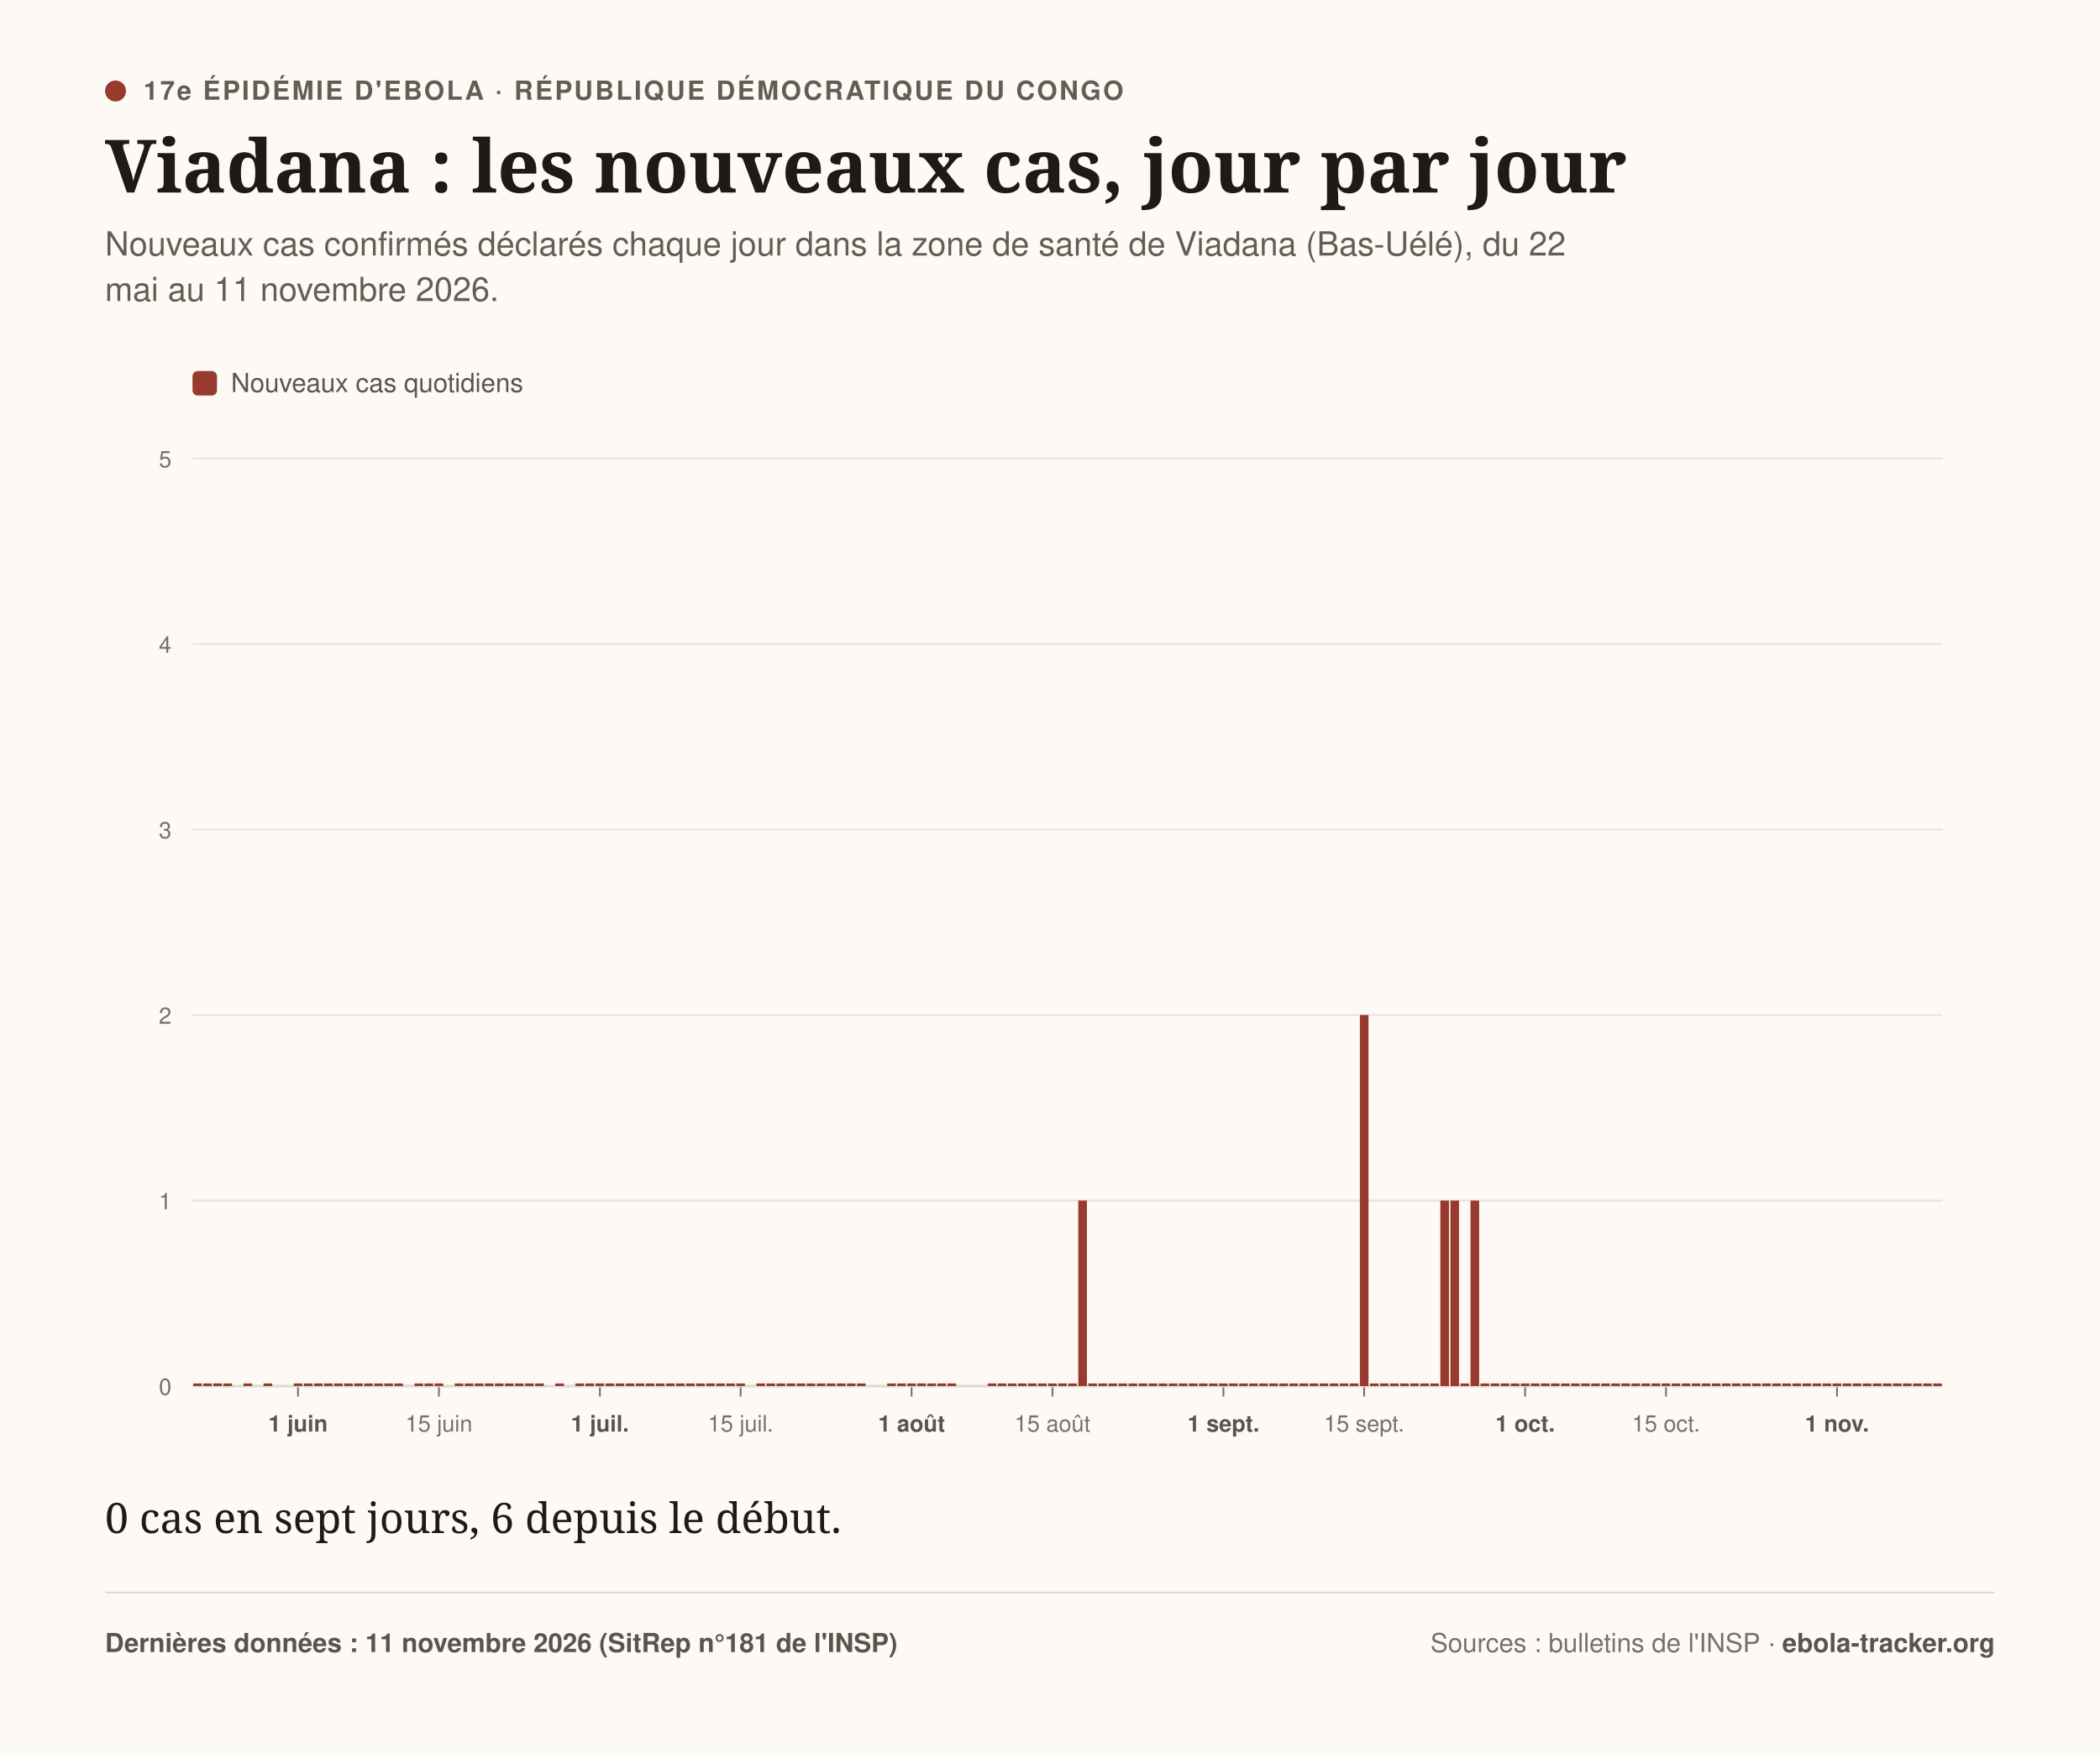
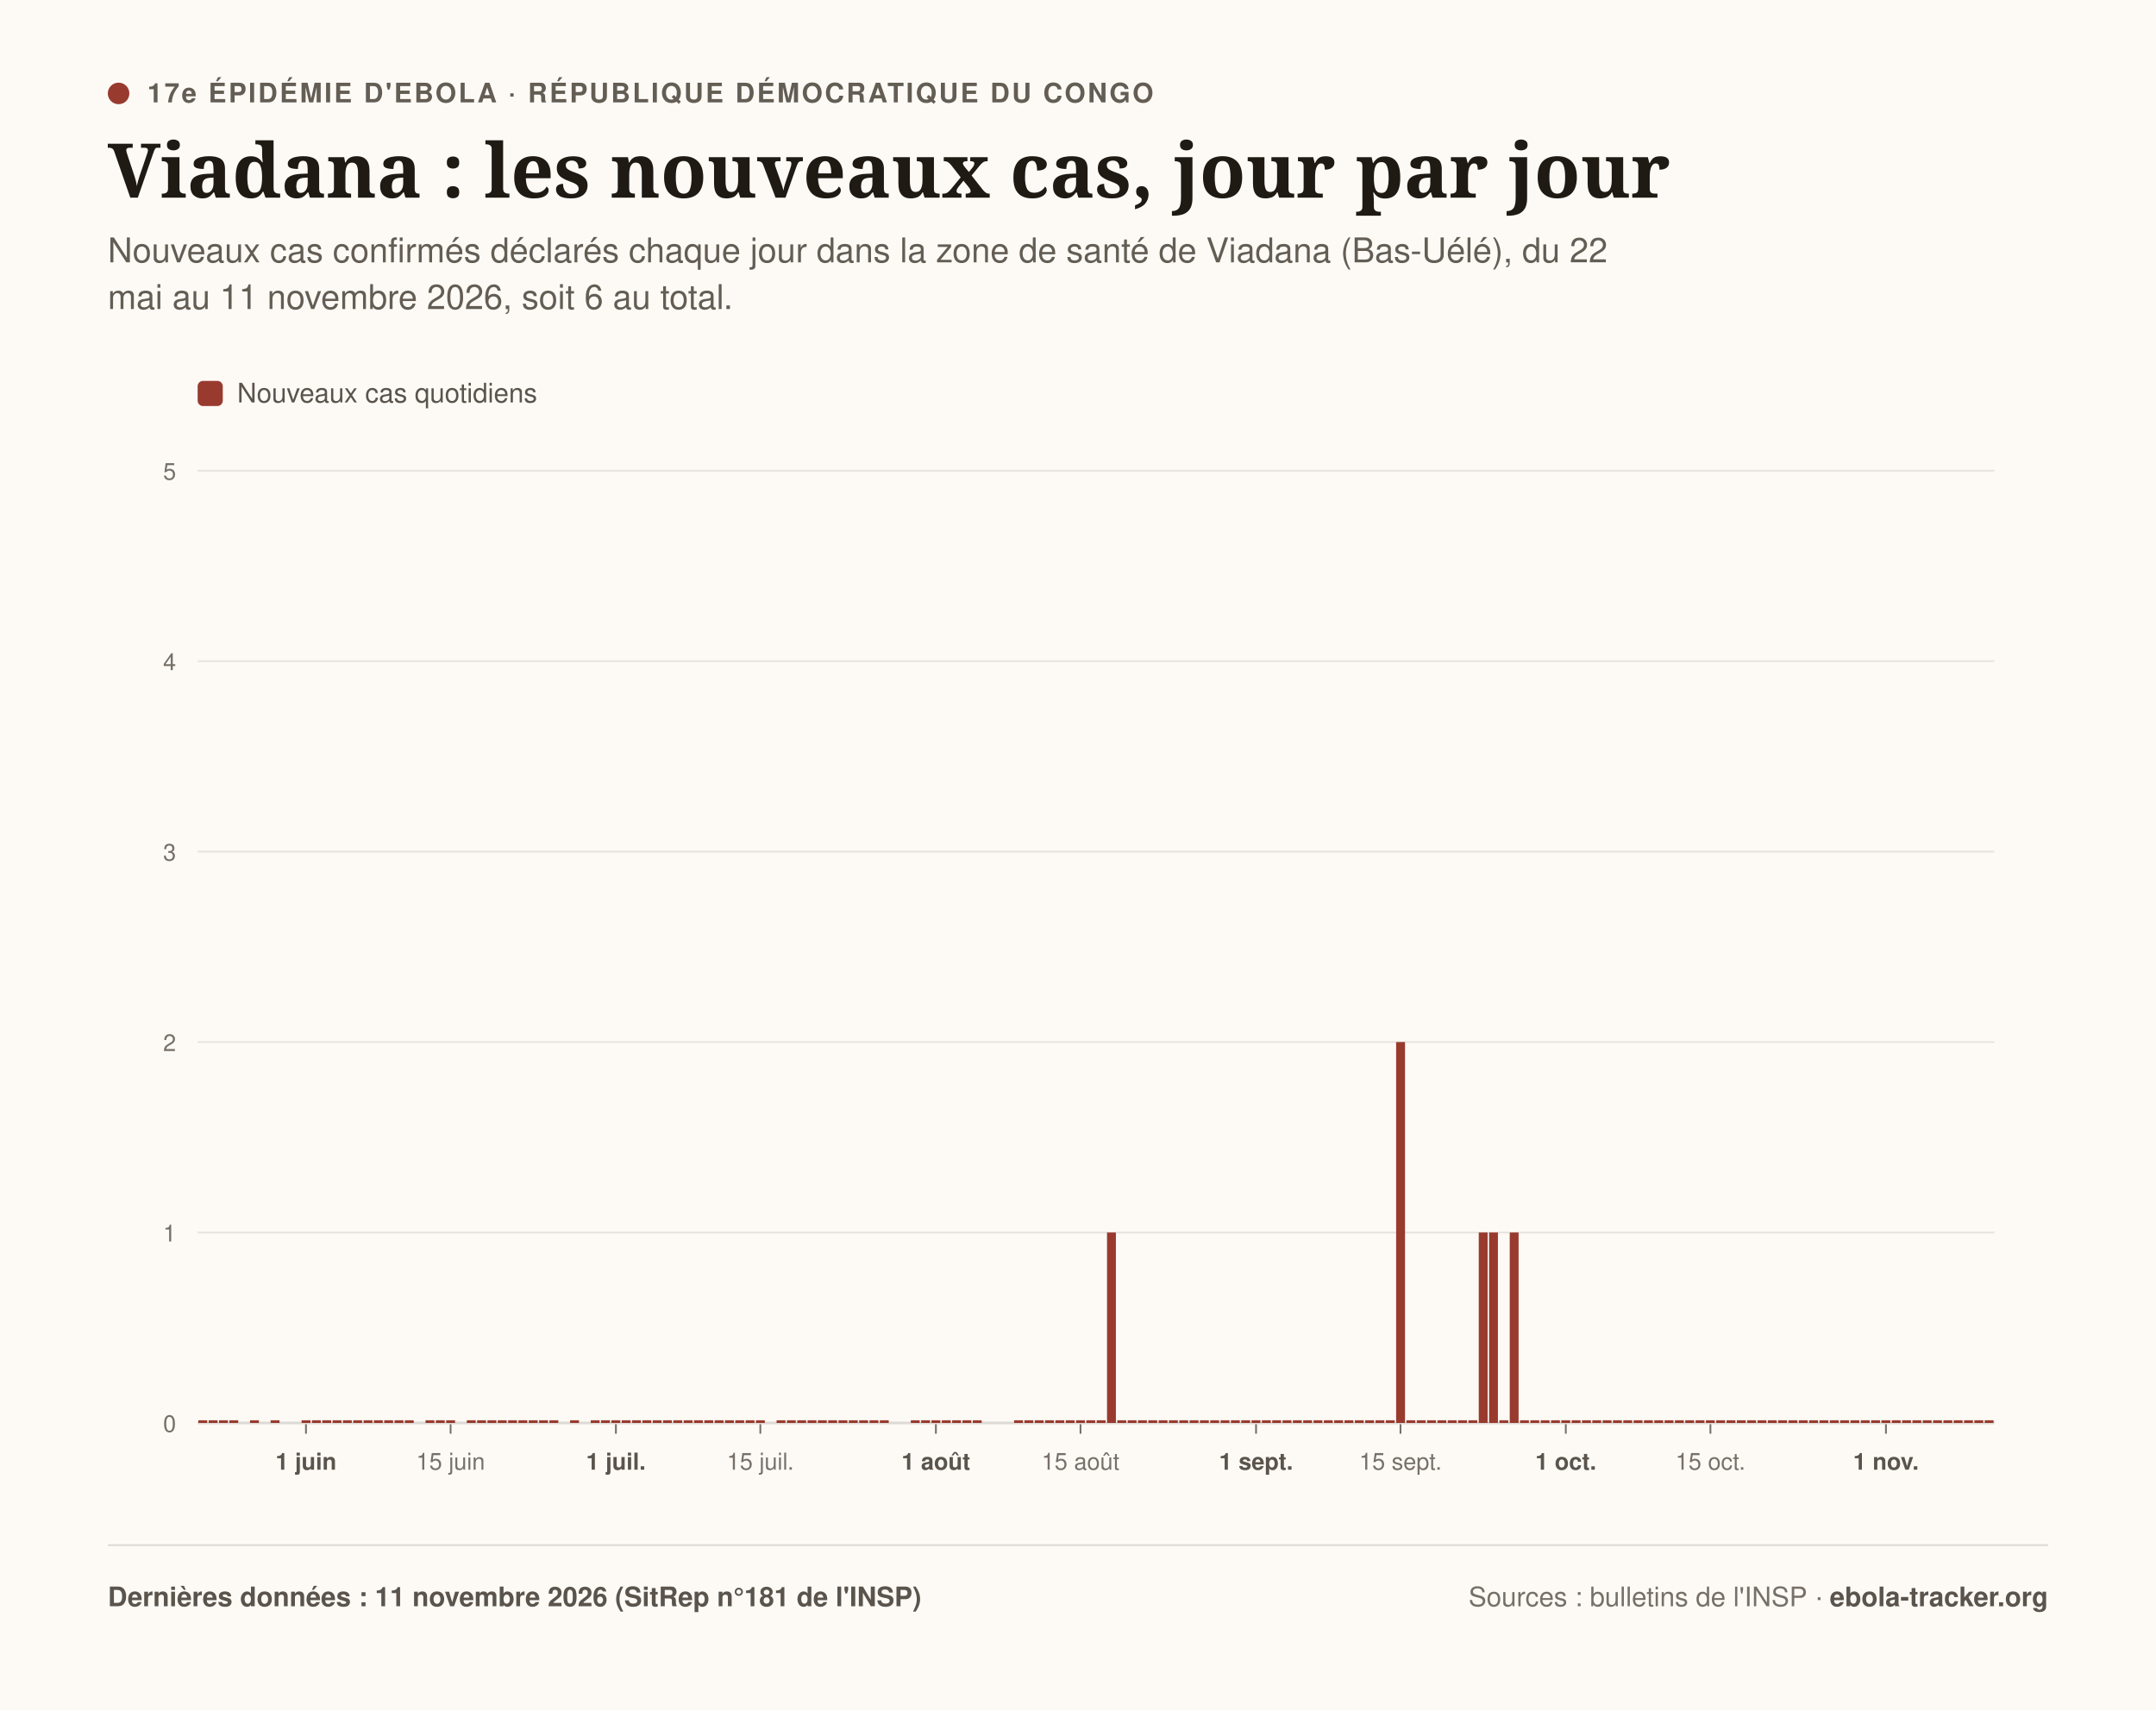
- <svg xmlns="http://www.w3.org/2000/svg" viewBox="0 0 1200 1002" role="img" aria-label="Viadana : les nouveaux cas, jour par jour. Nouveaux cas confirmés déclarés chaque jour dans la zone de santé de Viadana (Bas-Uélé), du 22 mai au 11 novembre 2026.">
-   <rect width="1200" height="1002" fill="#FDFAF6" />
+ <svg xmlns="http://www.w3.org/2000/svg" viewBox="0 0 1200 952" role="img" aria-label="Viadana : les nouveaux cas, jour par jour. Nouveaux cas confirmés déclarés chaque jour dans la zone de santé de Viadana (Bas-Uélé), du 22 mai au 11 novembre 2026, soit 6 au total.">
+   <rect width="1200" height="952" fill="#FDFAF6" />
  <circle cx="66" cy="52" r="6" fill="#993A2E" />
  <text x="82.0" y="57.0" font-family="'Public Sans',Helvetica,Arial,sans-serif" font-size="15" font-weight="700" fill="#635D54" text-anchor="start" letter-spacing=".08em">17e ÉPIDÉMIE D'EBOLA · RÉPUBLIQUE DÉMOCRATIQUE DU CONGO</text>
  <text x="60.0" y="110.0" font-family="'Source Serif 4',Georgia,serif" font-size="42" font-weight="600" fill="#1F1A13" text-anchor="start">Viadana : les nouveaux cas, jour par jour</text>
  <text x="60.0" y="146.0" font-family="'Public Sans',Helvetica,Arial,sans-serif" font-size="19" font-weight="400" fill="#635D54" text-anchor="start">Nouveaux cas confirmés déclarés chaque jour dans la zone de santé de Viadana (Bas-Uélé), du 22</text>
-   <text x="60.0" y="172.0" font-family="'Public Sans',Helvetica,Arial,sans-serif" font-size="19" font-weight="400" fill="#635D54" text-anchor="start">mai au 11 novembre 2026.</text>
+   <text x="60.0" y="172.0" font-family="'Public Sans',Helvetica,Arial,sans-serif" font-size="19" font-weight="400" fill="#635D54" text-anchor="start">mai au 11 novembre 2026, soit 6 au total.</text>
  <rect x="110" y="212" width="14" height="14" rx="3" fill="#993A2E" />
  <text x="132.0" y="224.0" font-family="'Public Sans',Helvetica,Arial,sans-serif" font-size="15" font-weight="400" fill="#5A544C" text-anchor="start">Nouveaux cas quotidiens</text>
  <line x1="110" x2="1110" y1="792.0" y2="792.0" stroke="#E7E4E0" />
  <text x="98.0" y="797.0" font-family="'Public Sans',Helvetica,Arial,sans-serif" font-size="13" font-weight="400" fill="#777068" text-anchor="end">0</text>
  <line x1="110" x2="1110" y1="686.0" y2="686.0" stroke="#E7E4E0" />
  <text x="98.0" y="691.0" font-family="'Public Sans',Helvetica,Arial,sans-serif" font-size="13" font-weight="400" fill="#777068" text-anchor="end">1</text>
  <line x1="110" x2="1110" y1="580.0" y2="580.0" stroke="#E7E4E0" />
  <text x="98.0" y="585.0" font-family="'Public Sans',Helvetica,Arial,sans-serif" font-size="13" font-weight="400" fill="#777068" text-anchor="end">2</text>
  <line x1="110" x2="1110" y1="474.0" y2="474.0" stroke="#E7E4E0" />
  <text x="98.0" y="479.0" font-family="'Public Sans',Helvetica,Arial,sans-serif" font-size="13" font-weight="400" fill="#777068" text-anchor="end">3</text>
  <line x1="110" x2="1110" y1="368.0" y2="368.0" stroke="#E7E4E0" />
  <text x="98.0" y="373.0" font-family="'Public Sans',Helvetica,Arial,sans-serif" font-size="13" font-weight="400" fill="#777068" text-anchor="end">4</text>
  <line x1="110" x2="1110" y1="262.0" y2="262.0" stroke="#E7E4E0" />
  <text x="98.0" y="267.0" font-family="'Public Sans',Helvetica,Arial,sans-serif" font-size="13" font-weight="400" fill="#777068" text-anchor="end">5</text>
  <line x1="170.3" x2="170.3" y1="792" y2="798" stroke="#777068" />
  <text x="170.3" y="818.0" font-family="'Public Sans',Helvetica,Arial,sans-serif" font-size="13" font-weight="600" fill="#5A544C" text-anchor="middle">1 juin</text>
  <line x1="250.8" x2="250.8" y1="792" y2="798" stroke="#777068" />
  <text x="250.8" y="818.0" font-family="'Public Sans',Helvetica,Arial,sans-serif" font-size="13" font-weight="400" fill="#777068" text-anchor="middle">15 juin</text>
  <line x1="342.8" x2="342.8" y1="792" y2="798" stroke="#777068" />
  <text x="342.8" y="818.0" font-family="'Public Sans',Helvetica,Arial,sans-serif" font-size="13" font-weight="600" fill="#5A544C" text-anchor="middle">1 juil.</text>
  <line x1="423.2" x2="423.2" y1="792" y2="798" stroke="#777068" />
  <text x="423.2" y="818.0" font-family="'Public Sans',Helvetica,Arial,sans-serif" font-size="13" font-weight="400" fill="#777068" text-anchor="middle">15 juil.</text>
  <line x1="520.9" x2="520.9" y1="792" y2="798" stroke="#777068" />
  <text x="520.9" y="818.0" font-family="'Public Sans',Helvetica,Arial,sans-serif" font-size="13" font-weight="600" fill="#5A544C" text-anchor="middle">1 août</text>
  <line x1="601.4" x2="601.4" y1="792" y2="798" stroke="#777068" />
  <text x="601.4" y="818.0" font-family="'Public Sans',Helvetica,Arial,sans-serif" font-size="13" font-weight="400" fill="#777068" text-anchor="middle">15 août</text>
  <line x1="699.1" x2="699.1" y1="792" y2="798" stroke="#777068" />
  <text x="699.1" y="818.0" font-family="'Public Sans',Helvetica,Arial,sans-serif" font-size="13" font-weight="600" fill="#5A544C" text-anchor="middle">1 sept.</text>
  <line x1="779.5" x2="779.5" y1="792" y2="798" stroke="#777068" />
  <text x="779.5" y="818.0" font-family="'Public Sans',Helvetica,Arial,sans-serif" font-size="13" font-weight="400" fill="#777068" text-anchor="middle">15 sept.</text>
  <line x1="871.5" x2="871.5" y1="792" y2="798" stroke="#777068" />
  <text x="871.5" y="818.0" font-family="'Public Sans',Helvetica,Arial,sans-serif" font-size="13" font-weight="600" fill="#5A544C" text-anchor="middle">1 oct.</text>
  <line x1="952.0" x2="952.0" y1="792" y2="798" stroke="#777068" />
  <text x="952.0" y="818.0" font-family="'Public Sans',Helvetica,Arial,sans-serif" font-size="13" font-weight="400" fill="#777068" text-anchor="middle">15 oct.</text>
  <line x1="1049.7" x2="1049.7" y1="792" y2="798" stroke="#777068" />
  <text x="1049.7" y="818.0" font-family="'Public Sans',Helvetica,Arial,sans-serif" font-size="13" font-weight="600" fill="#5A544C" text-anchor="middle">1 nov.</text>
  <line x1="110" x2="1110" y1="792" y2="792" stroke="#DEDAD5" stroke-width="1.5" />
  <rect x="110.40" y="790.50" width="4.94" height="1.50" fill="#993A2E" />
  <rect x="116.15" y="790.50" width="4.94" height="1.50" fill="#993A2E" />
  <rect x="121.90" y="790.50" width="4.94" height="1.50" fill="#993A2E" />
  <rect x="127.64" y="790.50" width="4.94" height="1.50" fill="#993A2E" />
  <rect x="139.14" y="790.50" width="4.94" height="1.50" fill="#993A2E" />
  <rect x="150.63" y="790.50" width="4.94" height="1.50" fill="#993A2E" />
  <rect x="167.87" y="790.50" width="4.94" height="1.50" fill="#993A2E" />
  <rect x="173.62" y="790.50" width="4.94" height="1.50" fill="#993A2E" />
  <rect x="179.37" y="790.50" width="4.94" height="1.50" fill="#993A2E" />
  <rect x="185.11" y="790.50" width="4.94" height="1.50" fill="#993A2E" />
  <rect x="190.86" y="790.50" width="4.94" height="1.50" fill="#993A2E" />
  <rect x="196.61" y="790.50" width="4.94" height="1.50" fill="#993A2E" />
  <rect x="202.36" y="790.50" width="4.94" height="1.50" fill="#993A2E" />
  <rect x="208.10" y="790.50" width="4.94" height="1.50" fill="#993A2E" />
  <rect x="213.85" y="790.50" width="4.94" height="1.50" fill="#993A2E" />
  <rect x="219.60" y="790.50" width="4.94" height="1.50" fill="#993A2E" />
  <rect x="225.34" y="790.50" width="4.94" height="1.50" fill="#993A2E" />
  <rect x="236.84" y="790.50" width="4.94" height="1.50" fill="#993A2E" />
  <rect x="242.59" y="790.50" width="4.94" height="1.50" fill="#993A2E" />
  <rect x="248.33" y="790.50" width="4.94" height="1.50" fill="#993A2E" />
  <rect x="259.83" y="790.50" width="4.94" height="1.50" fill="#993A2E" />
  <rect x="265.57" y="790.50" width="4.94" height="1.50" fill="#993A2E" />
  <rect x="271.32" y="790.50" width="4.94" height="1.50" fill="#993A2E" />
  <rect x="277.07" y="790.50" width="4.94" height="1.50" fill="#993A2E" />
  <rect x="282.82" y="790.50" width="4.94" height="1.50" fill="#993A2E" />
  <rect x="288.56" y="790.50" width="4.94" height="1.50" fill="#993A2E" />
  <rect x="294.31" y="790.50" width="4.94" height="1.50" fill="#993A2E" />
  <rect x="300.06" y="790.50" width="4.94" height="1.50" fill="#993A2E" />
  <rect x="305.80" y="790.50" width="4.94" height="1.50" fill="#993A2E" />
  <rect x="317.30" y="790.50" width="4.94" height="1.50" fill="#993A2E" />
  <rect x="328.79" y="790.50" width="4.94" height="1.50" fill="#993A2E" />
  <rect x="334.54" y="790.50" width="4.94" height="1.50" fill="#993A2E" />
  <rect x="340.29" y="790.50" width="4.94" height="1.50" fill="#993A2E" />
  <rect x="346.03" y="790.50" width="4.94" height="1.50" fill="#993A2E" />
  <rect x="351.78" y="790.50" width="4.94" height="1.50" fill="#993A2E" />
  <rect x="357.53" y="790.50" width="4.94" height="1.50" fill="#993A2E" />
  <rect x="363.28" y="790.50" width="4.94" height="1.50" fill="#993A2E" />
  <rect x="369.02" y="790.50" width="4.94" height="1.50" fill="#993A2E" />
  <rect x="374.77" y="790.50" width="4.94" height="1.50" fill="#993A2E" />
  <rect x="380.52" y="790.50" width="4.94" height="1.50" fill="#993A2E" />
  <rect x="386.26" y="790.50" width="4.94" height="1.50" fill="#993A2E" />
  <rect x="392.01" y="790.50" width="4.94" height="1.50" fill="#993A2E" />
  <rect x="397.76" y="790.50" width="4.94" height="1.50" fill="#993A2E" />
  <rect x="403.51" y="790.50" width="4.94" height="1.50" fill="#993A2E" />
  <rect x="409.25" y="790.50" width="4.94" height="1.50" fill="#993A2E" />
  <rect x="415.00" y="790.50" width="4.94" height="1.50" fill="#993A2E" />
  <rect x="420.75" y="790.50" width="4.94" height="1.50" fill="#993A2E" />
  <rect x="432.24" y="790.50" width="4.94" height="1.50" fill="#993A2E" />
  <rect x="437.99" y="790.50" width="4.94" height="1.50" fill="#993A2E" />
  <rect x="443.74" y="790.50" width="4.94" height="1.50" fill="#993A2E" />
  <rect x="449.48" y="790.50" width="4.94" height="1.50" fill="#993A2E" />
  <rect x="455.23" y="790.50" width="4.94" height="1.50" fill="#993A2E" />
  <rect x="460.98" y="790.50" width="4.94" height="1.50" fill="#993A2E" />
  <rect x="466.72" y="790.50" width="4.94" height="1.50" fill="#993A2E" />
  <rect x="472.47" y="790.50" width="4.94" height="1.50" fill="#993A2E" />
  <rect x="478.22" y="790.50" width="4.94" height="1.50" fill="#993A2E" />
  <rect x="483.97" y="790.50" width="4.94" height="1.50" fill="#993A2E" />
  <rect x="489.71" y="790.50" width="4.94" height="1.50" fill="#993A2E" />
  <rect x="506.95" y="790.50" width="4.94" height="1.50" fill="#993A2E" />
  <rect x="512.70" y="790.50" width="4.94" height="1.50" fill="#993A2E" />
  <rect x="518.45" y="790.50" width="4.94" height="1.50" fill="#993A2E" />
  <rect x="524.20" y="790.50" width="4.94" height="1.50" fill="#993A2E" />
  <rect x="529.94" y="790.50" width="4.94" height="1.50" fill="#993A2E" />
  <rect x="535.69" y="790.50" width="4.94" height="1.50" fill="#993A2E" />
  <rect x="541.44" y="790.50" width="4.94" height="1.50" fill="#993A2E" />
  <rect x="564.43" y="790.50" width="4.94" height="1.50" fill="#993A2E" />
  <rect x="570.17" y="790.50" width="4.94" height="1.50" fill="#993A2E" />
  <rect x="575.92" y="790.50" width="4.94" height="1.50" fill="#993A2E" />
  <rect x="581.67" y="790.50" width="4.94" height="1.50" fill="#993A2E" />
  <rect x="587.41" y="790.50" width="4.94" height="1.50" fill="#993A2E" />
  <rect x="593.16" y="790.50" width="4.94" height="1.50" fill="#993A2E" />
  <rect x="598.91" y="790.50" width="4.94" height="1.50" fill="#993A2E" />
  <rect x="604.66" y="790.50" width="4.94" height="1.50" fill="#993A2E" />
  <rect x="610.40" y="790.50" width="4.94" height="1.50" fill="#993A2E" />
  <rect x="616.15" y="686.00" width="4.94" height="106.00" fill="#993A2E" />
  <rect x="621.90" y="790.50" width="4.94" height="1.50" fill="#993A2E" />
  <rect x="627.64" y="790.50" width="4.94" height="1.50" fill="#993A2E" />
  <rect x="633.39" y="790.50" width="4.94" height="1.50" fill="#993A2E" />
  <rect x="639.14" y="790.50" width="4.94" height="1.50" fill="#993A2E" />
  <rect x="644.89" y="790.50" width="4.94" height="1.50" fill="#993A2E" />
  <rect x="650.63" y="790.50" width="4.94" height="1.50" fill="#993A2E" />
  <rect x="656.38" y="790.50" width="4.94" height="1.50" fill="#993A2E" />
  <rect x="662.13" y="790.50" width="4.94" height="1.50" fill="#993A2E" />
  <rect x="667.87" y="790.50" width="4.94" height="1.50" fill="#993A2E" />
  <rect x="673.62" y="790.50" width="4.94" height="1.50" fill="#993A2E" />
  <rect x="679.37" y="790.50" width="4.94" height="1.50" fill="#993A2E" />
  <rect x="685.11" y="790.50" width="4.94" height="1.50" fill="#993A2E" />
  <rect x="690.86" y="790.50" width="4.94" height="1.50" fill="#993A2E" />
  <rect x="696.61" y="790.50" width="4.94" height="1.50" fill="#993A2E" />
  <rect x="702.36" y="790.50" width="4.94" height="1.50" fill="#993A2E" />
  <rect x="708.10" y="790.50" width="4.94" height="1.50" fill="#993A2E" />
  <rect x="713.85" y="790.50" width="4.94" height="1.50" fill="#993A2E" />
  <rect x="719.60" y="790.50" width="4.94" height="1.50" fill="#993A2E" />
  <rect x="725.34" y="790.50" width="4.94" height="1.50" fill="#993A2E" />
  <rect x="731.09" y="790.50" width="4.94" height="1.50" fill="#993A2E" />
  <rect x="736.84" y="790.50" width="4.94" height="1.50" fill="#993A2E" />
  <rect x="742.59" y="790.50" width="4.94" height="1.50" fill="#993A2E" />
  <rect x="748.33" y="790.50" width="4.94" height="1.50" fill="#993A2E" />
  <rect x="754.08" y="790.50" width="4.94" height="1.50" fill="#993A2E" />
  <rect x="759.83" y="790.50" width="4.94" height="1.50" fill="#993A2E" />
  <rect x="765.57" y="790.50" width="4.94" height="1.50" fill="#993A2E" />
  <rect x="771.32" y="790.50" width="4.94" height="1.50" fill="#993A2E" />
  <rect x="777.07" y="580.00" width="4.94" height="212.00" fill="#993A2E" />
  <rect x="782.82" y="790.50" width="4.94" height="1.50" fill="#993A2E" />
  <rect x="788.56" y="790.50" width="4.94" height="1.50" fill="#993A2E" />
  <rect x="794.31" y="790.50" width="4.94" height="1.50" fill="#993A2E" />
  <rect x="800.06" y="790.50" width="4.94" height="1.50" fill="#993A2E" />
  <rect x="805.80" y="790.50" width="4.94" height="1.50" fill="#993A2E" />
  <rect x="811.55" y="790.50" width="4.94" height="1.50" fill="#993A2E" />
  <rect x="817.30" y="790.50" width="4.94" height="1.50" fill="#993A2E" />
  <rect x="823.05" y="686.00" width="4.94" height="106.00" fill="#993A2E" />
  <rect x="828.79" y="686.00" width="4.94" height="106.00" fill="#993A2E" />
  <rect x="834.54" y="790.50" width="4.94" height="1.50" fill="#993A2E" />
  <rect x="840.29" y="686.00" width="4.94" height="106.00" fill="#993A2E" />
  <rect x="846.03" y="790.50" width="4.94" height="1.50" fill="#993A2E" />
  <rect x="851.78" y="790.50" width="4.94" height="1.50" fill="#993A2E" />
  <rect x="857.53" y="790.50" width="4.94" height="1.50" fill="#993A2E" />
  <rect x="863.28" y="790.50" width="4.94" height="1.50" fill="#993A2E" />
  <rect x="869.02" y="790.50" width="4.94" height="1.50" fill="#993A2E" />
  <rect x="874.77" y="790.50" width="4.94" height="1.50" fill="#993A2E" />
  <rect x="880.52" y="790.50" width="4.94" height="1.50" fill="#993A2E" />
  <rect x="886.26" y="790.50" width="4.94" height="1.50" fill="#993A2E" />
  <rect x="892.01" y="790.50" width="4.94" height="1.50" fill="#993A2E" />
  <rect x="897.76" y="790.50" width="4.94" height="1.50" fill="#993A2E" />
  <rect x="903.51" y="790.50" width="4.94" height="1.50" fill="#993A2E" />
  <rect x="909.25" y="790.50" width="4.94" height="1.50" fill="#993A2E" />
  <rect x="915.00" y="790.50" width="4.94" height="1.50" fill="#993A2E" />
  <rect x="920.75" y="790.50" width="4.94" height="1.50" fill="#993A2E" />
  <rect x="926.49" y="790.50" width="4.94" height="1.50" fill="#993A2E" />
  <rect x="932.24" y="790.50" width="4.94" height="1.50" fill="#993A2E" />
  <rect x="937.99" y="790.50" width="4.94" height="1.50" fill="#993A2E" />
  <rect x="943.74" y="790.50" width="4.94" height="1.50" fill="#993A2E" />
  <rect x="949.48" y="790.50" width="4.94" height="1.50" fill="#993A2E" />
  <rect x="955.23" y="790.50" width="4.94" height="1.50" fill="#993A2E" />
  <rect x="960.98" y="790.50" width="4.94" height="1.50" fill="#993A2E" />
  <rect x="966.72" y="790.50" width="4.94" height="1.50" fill="#993A2E" />
  <rect x="972.47" y="790.50" width="4.94" height="1.50" fill="#993A2E" />
  <rect x="978.22" y="790.50" width="4.94" height="1.50" fill="#993A2E" />
  <rect x="983.97" y="790.50" width="4.94" height="1.50" fill="#993A2E" />
  <rect x="989.71" y="790.50" width="4.94" height="1.50" fill="#993A2E" />
  <rect x="995.46" y="790.50" width="4.94" height="1.50" fill="#993A2E" />
  <rect x="1001.21" y="790.50" width="4.94" height="1.50" fill="#993A2E" />
  <rect x="1006.95" y="790.50" width="4.94" height="1.50" fill="#993A2E" />
  <rect x="1012.70" y="790.50" width="4.94" height="1.50" fill="#993A2E" />
  <rect x="1018.45" y="790.50" width="4.94" height="1.50" fill="#993A2E" />
  <rect x="1024.20" y="790.50" width="4.94" height="1.50" fill="#993A2E" />
  <rect x="1029.94" y="790.50" width="4.94" height="1.50" fill="#993A2E" />
  <rect x="1035.69" y="790.50" width="4.94" height="1.50" fill="#993A2E" />
  <rect x="1041.44" y="790.50" width="4.94" height="1.50" fill="#993A2E" />
  <rect x="1047.18" y="790.50" width="4.94" height="1.50" fill="#993A2E" />
  <rect x="1052.93" y="790.50" width="4.94" height="1.50" fill="#993A2E" />
  <rect x="1058.68" y="790.50" width="4.94" height="1.50" fill="#993A2E" />
  <rect x="1064.43" y="790.50" width="4.94" height="1.50" fill="#993A2E" />
  <rect x="1070.17" y="790.50" width="4.94" height="1.50" fill="#993A2E" />
  <rect x="1075.92" y="790.50" width="4.94" height="1.50" fill="#993A2E" />
  <rect x="1081.67" y="790.50" width="4.94" height="1.50" fill="#993A2E" />
  <rect x="1087.41" y="790.50" width="4.94" height="1.50" fill="#993A2E" />
  <rect x="1093.16" y="790.50" width="4.94" height="1.50" fill="#993A2E" />
  <rect x="1098.91" y="790.50" width="4.94" height="1.50" fill="#993A2E" />
  <rect x="1104.66" y="790.50" width="4.94" height="1.50" fill="#993A2E" />
-   <text x="60.0" y="876.0" font-family="'Source Serif 4',Georgia,serif" font-size="24" font-weight="400" fill="#1F1A13" text-anchor="start">0 cas en sept jours, 6 depuis le début.</text>
-   <line x1="60" x2="1140" y1="910" y2="910" stroke="#DEDAD5" />
-   <text x="60.0" y="944.0" font-family="'Public Sans',Helvetica,Arial,sans-serif" font-size="15" font-weight="600" fill="#5A544C" text-anchor="start">Dernières données : 11 novembre 2026 (SitRep n°181 de l'INSP)</text>
-   <text x="1140" y="944" text-anchor="end" font-family="'Public Sans',Helvetica,Arial,sans-serif" font-size="15" fill="#777068">Sources : bulletins de l'INSP · <tspan font-weight="700" fill="#5A544C">ebola-tracker.org</tspan>
+   <line x1="60" x2="1140" y1="860" y2="860" stroke="#DEDAD5" />
+   <text x="60.0" y="894.0" font-family="'Public Sans',Helvetica,Arial,sans-serif" font-size="15" font-weight="600" fill="#5A544C" text-anchor="start">Dernières données : 11 novembre 2026 (SitRep n°181 de l'INSP)</text>
+   <text x="1140" y="894" text-anchor="end" font-family="'Public Sans',Helvetica,Arial,sans-serif" font-size="15" fill="#777068">Sources : bulletins de l'INSP · <tspan font-weight="700" fill="#5A544C">ebola-tracker.org</tspan>
  </text>
</svg>
